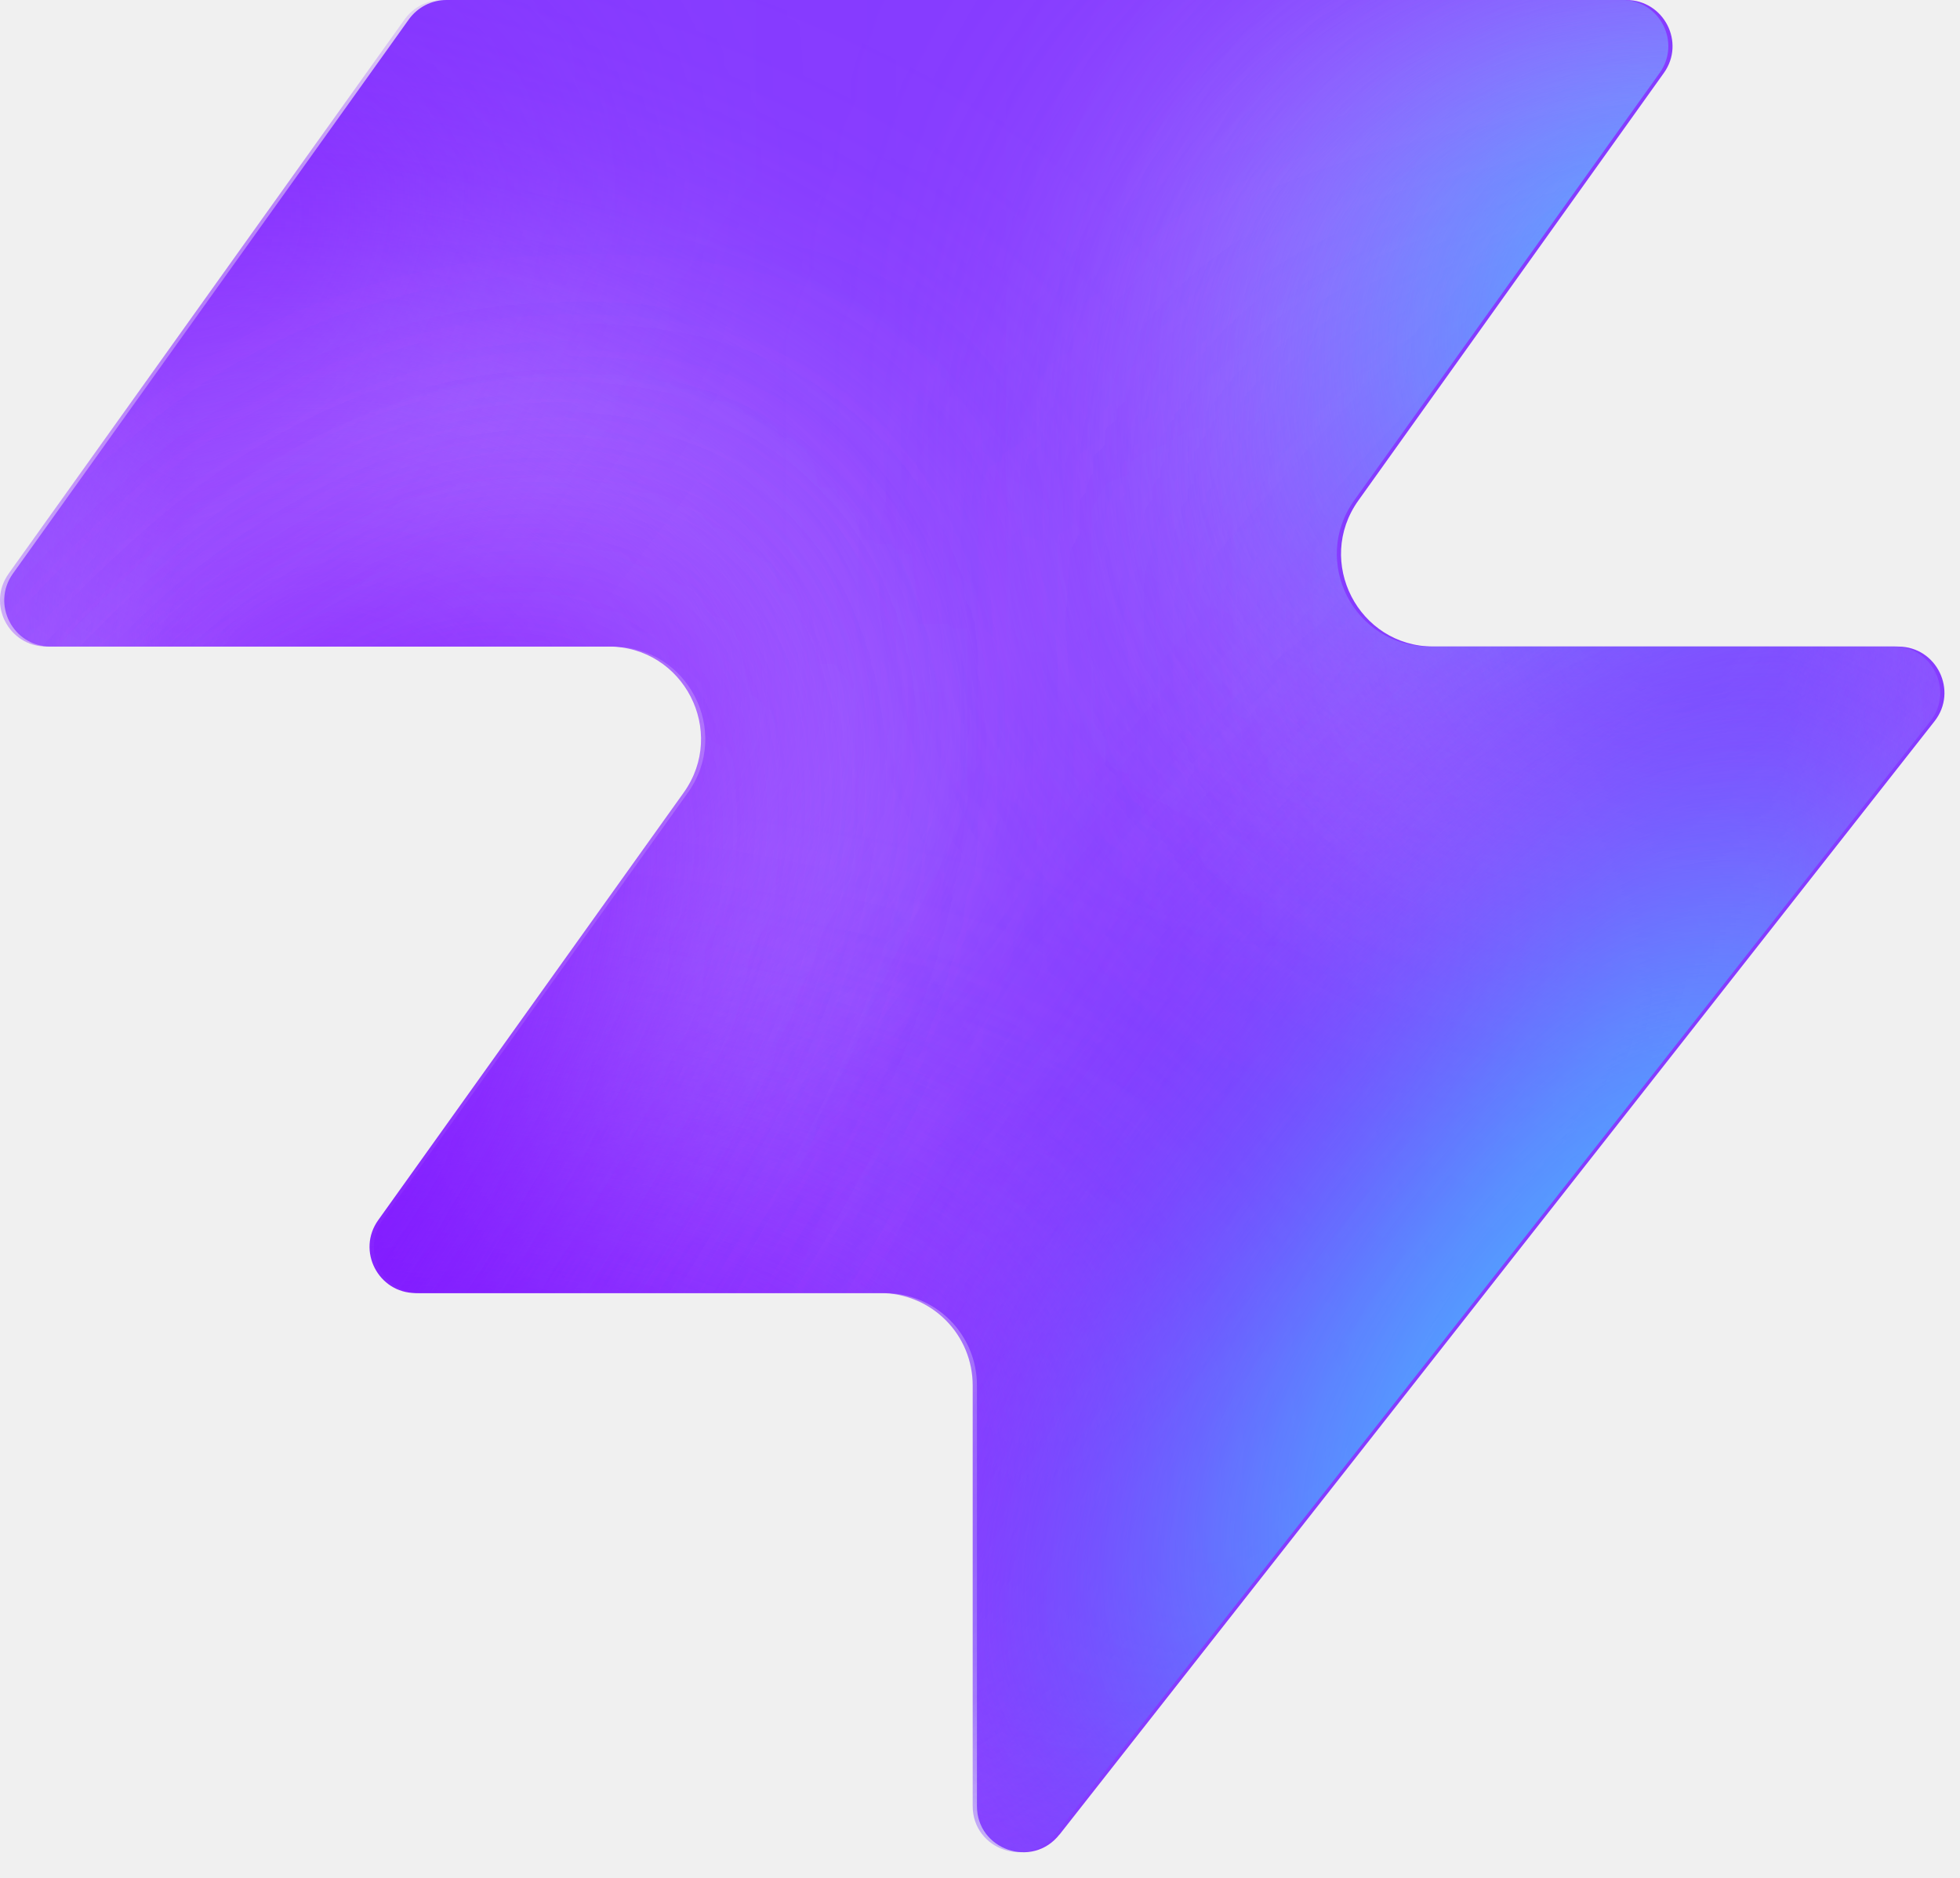
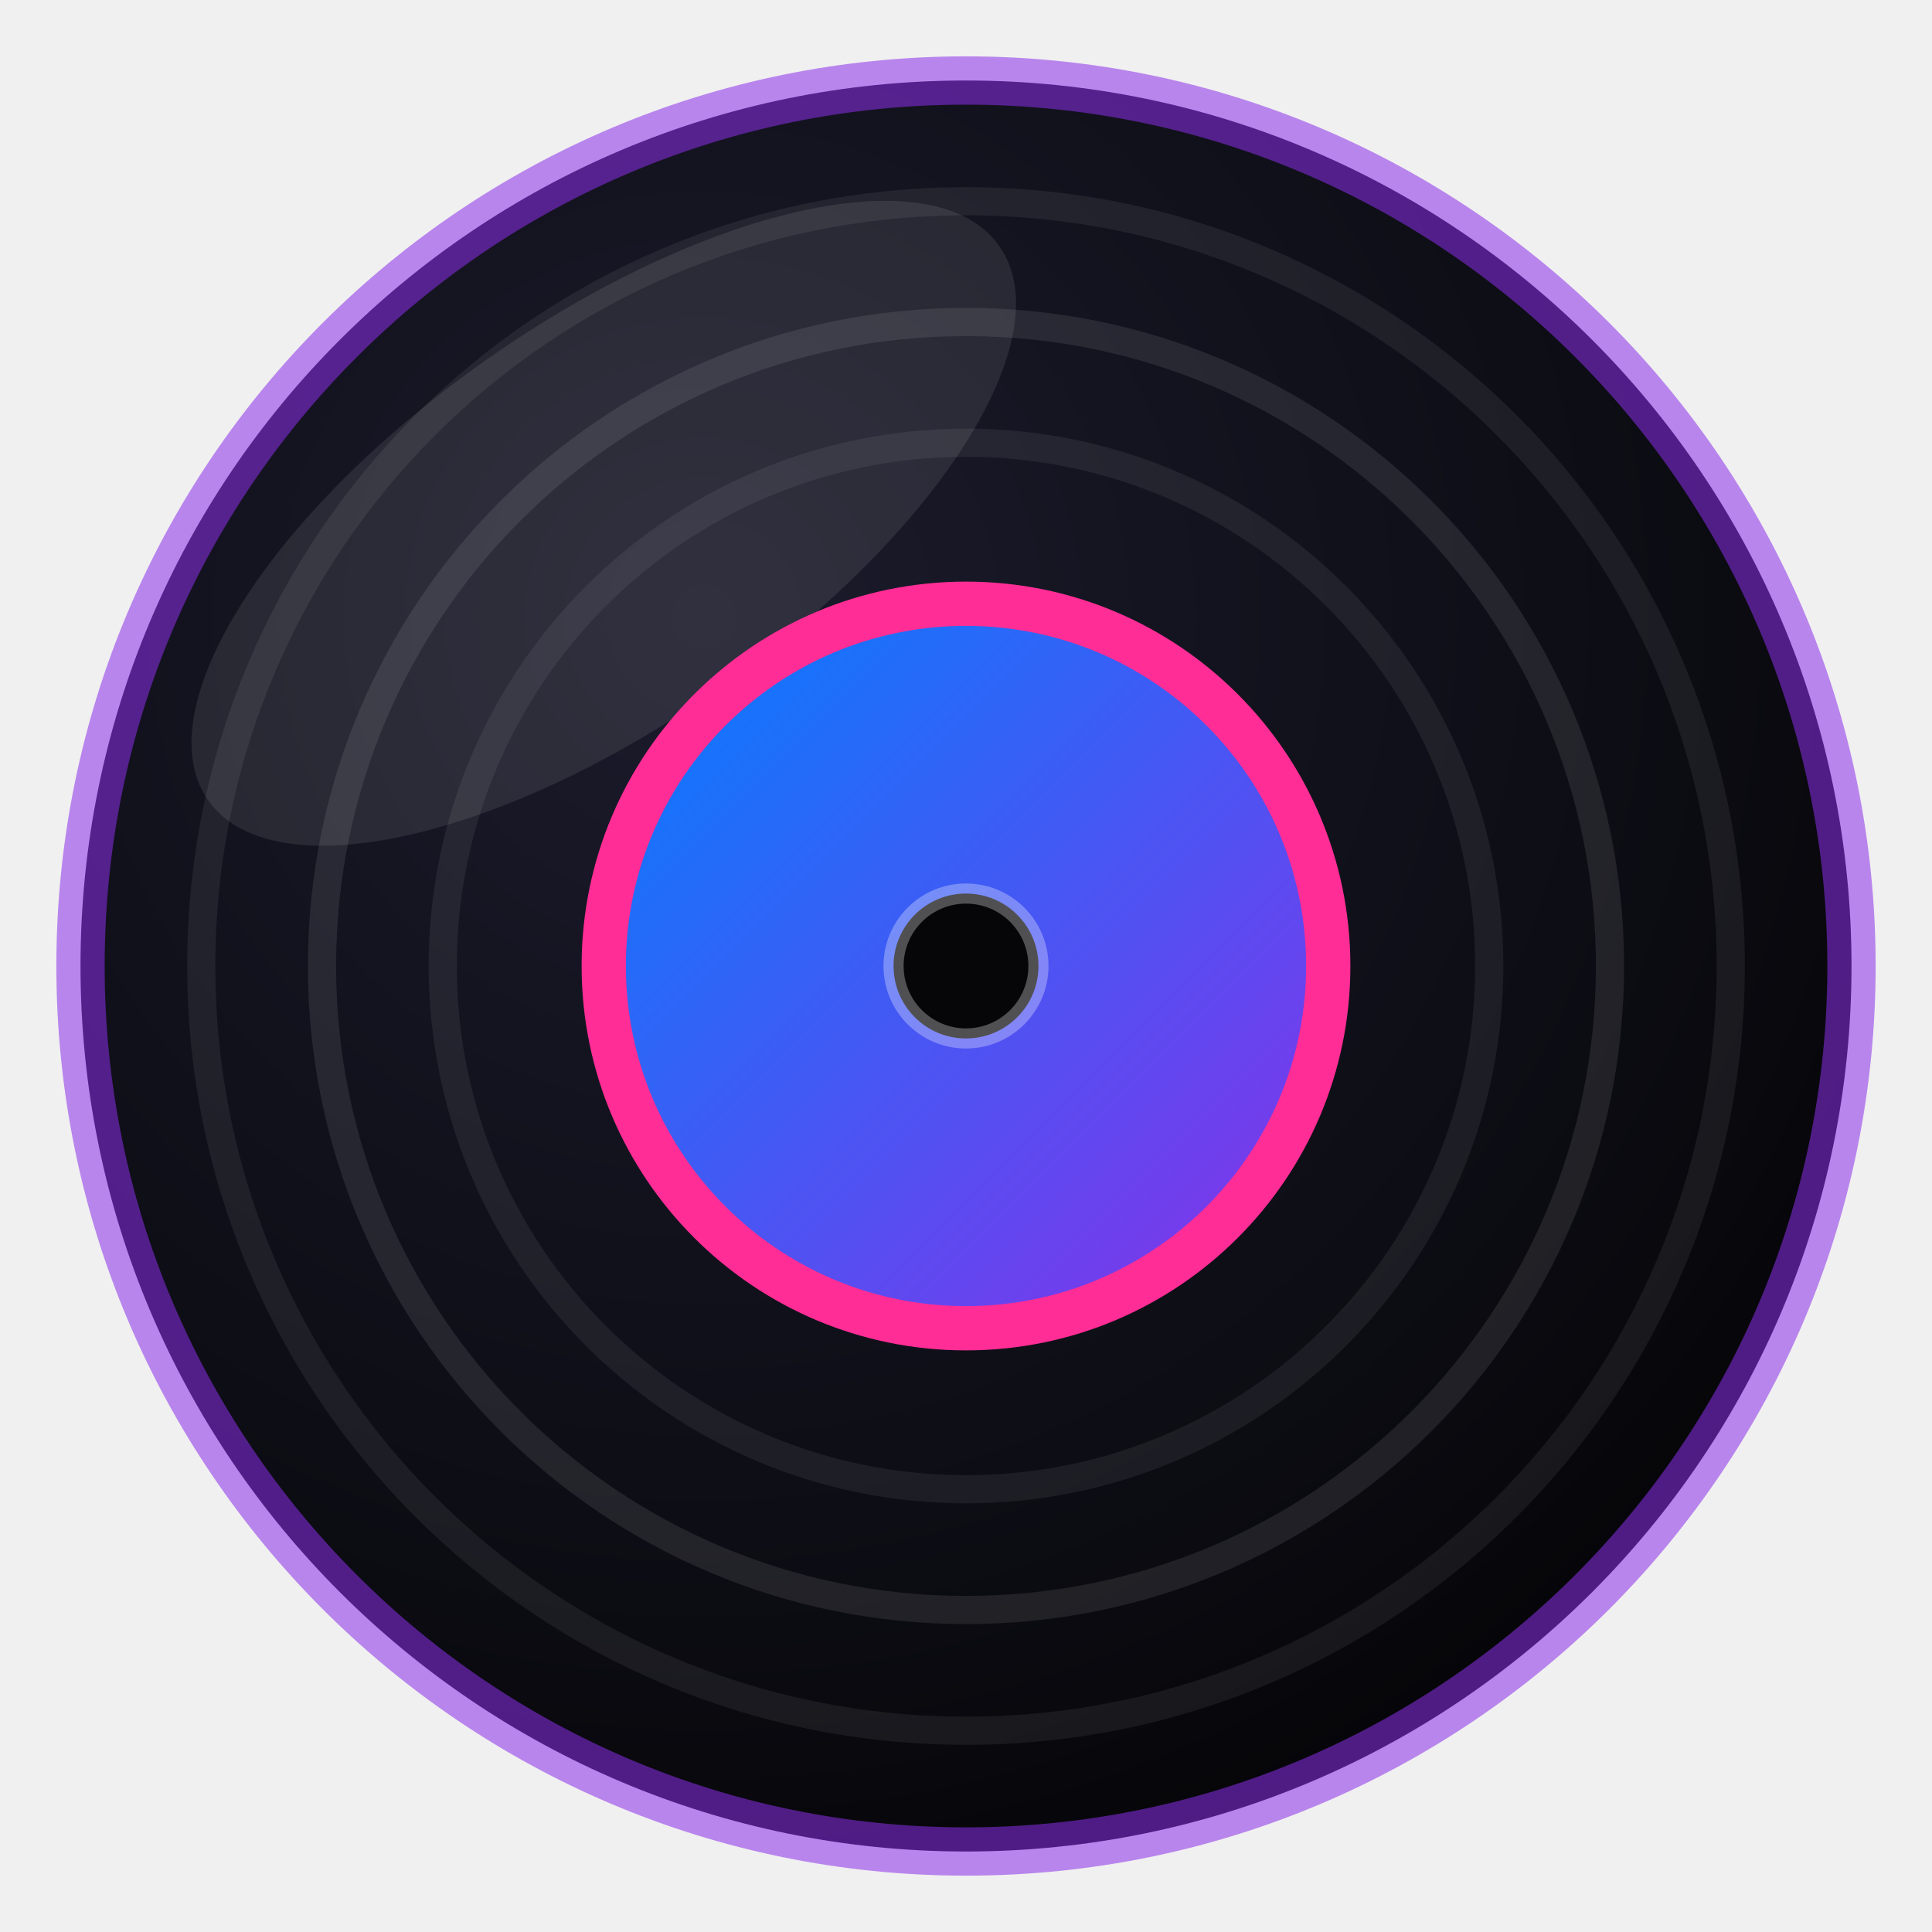
- <svg xmlns="http://www.w3.org/2000/svg" width="48" height="46" fill="none" viewBox="0 0 48 46">
-   <path fill="#863bff" d="M25.946 44.938c-.664.845-2.021.375-2.021-.698V33.937a2.26 2.26 0 0 0-2.262-2.262H10.287c-.92 0-1.456-1.04-.92-1.788l7.48-10.471c1.07-1.497 0-3.578-1.842-3.578H1.237c-.92 0-1.456-1.04-.92-1.788L10.013.474c.214-.297.556-.474.92-.474h28.894c.92 0 1.456 1.04.92 1.788l-7.48 10.471c-1.07 1.498 0 3.579 1.842 3.579h11.377c.943 0 1.473 1.088.89 1.83L25.947 44.94z" style="fill:#863bff;fill:color(display-p3 .525 .23 1);fill-opacity:1" />
-   <mask id="a" width="48" height="46" x="0" y="0" maskUnits="userSpaceOnUse" style="mask-type:alpha">
-     <path fill="#000" d="M25.842 44.938c-.664.844-2.021.375-2.021-.698V33.937a2.26 2.26 0 0 0-2.262-2.262H10.183c-.92 0-1.456-1.04-.92-1.788l7.48-10.471c1.07-1.498 0-3.579-1.842-3.579H1.133c-.92 0-1.456-1.04-.92-1.787L9.91.473c.214-.297.556-.474.92-.474h28.894c.92 0 1.456 1.04.92 1.788l-7.48 10.471c-1.07 1.498 0 3.578 1.842 3.578h11.377c.943 0 1.473 1.088.89 1.832L25.843 44.94z" style="fill:#000;fill-opacity:1" />
-   </mask>
-   <g mask="url(#a)">
-     <g filter="url(#b)">
-       <ellipse cx="5.508" cy="14.704" fill="#ede6ff" rx="5.508" ry="14.704" style="fill:#ede6ff;fill:color(display-p3 .927 .903 1);fill-opacity:1" transform="matrix(.00324 1 1 -.00324 -4.47 31.516)" />
-     </g>
-     <g filter="url(#c)">
-       <ellipse cx="10.399" cy="29.851" fill="#ede6ff" rx="10.399" ry="29.851" style="fill:#ede6ff;fill:color(display-p3 .927 .903 1);fill-opacity:1" transform="matrix(.00324 1 1 -.00324 -39.328 7.883)" />
-     </g>
-     <g filter="url(#d)">
-       <ellipse cx="5.508" cy="30.487" fill="#7e14ff" rx="5.508" ry="30.487" style="fill:#7e14ff;fill:color(display-p3 .492 .077 1);fill-opacity:1" transform="rotate(89.814 -25.913 -14.639)scale(1 -1)" />
-     </g>
-     <g filter="url(#e)">
-       <ellipse cx="5.508" cy="30.599" fill="#7e14ff" rx="5.508" ry="30.599" style="fill:#7e14ff;fill:color(display-p3 .492 .077 1);fill-opacity:1" transform="rotate(89.814 -32.644 -3.334)scale(1 -1)" />
-     </g>
-     <g filter="url(#f)">
-       <ellipse cx="5.508" cy="30.599" fill="#7e14ff" rx="5.508" ry="30.599" style="fill:#7e14ff;fill:color(display-p3 .492 .077 1);fill-opacity:1" transform="matrix(.00324 1 1 -.00324 -34.34 30.47)" />
-     </g>
-     <g filter="url(#g)">
-       <ellipse cx="14.072" cy="22.078" fill="#ede6ff" rx="14.072" ry="22.078" style="fill:#ede6ff;fill:color(display-p3 .927 .903 1);fill-opacity:1" transform="rotate(93.35 24.506 48.493)scale(-1 1)" />
-     </g>
-     <g filter="url(#h)">
-       <ellipse cx="3.47" cy="21.501" fill="#7e14ff" rx="3.47" ry="21.501" style="fill:#7e14ff;fill:color(display-p3 .492 .077 1);fill-opacity:1" transform="rotate(89.009 28.708 47.59)scale(-1 1)" />
-     </g>
-     <g filter="url(#i)">
-       <ellipse cx="3.47" cy="21.501" fill="#7e14ff" rx="3.47" ry="21.501" style="fill:#7e14ff;fill:color(display-p3 .492 .077 1);fill-opacity:1" transform="rotate(89.009 28.708 47.59)scale(-1 1)" />
-     </g>
-     <g filter="url(#j)">
-       <ellipse cx=".387" cy="8.972" fill="#7e14ff" rx="4.407" ry="29.108" style="fill:#7e14ff;fill:color(display-p3 .492 .077 1);fill-opacity:1" transform="rotate(39.51 .387 8.972)" />
-     </g>
-     <g filter="url(#k)">
-       <ellipse cx="47.523" cy="-6.092" fill="#7e14ff" rx="4.407" ry="29.108" style="fill:#7e14ff;fill:color(display-p3 .492 .077 1);fill-opacity:1" transform="rotate(37.892 47.523 -6.092)" />
-     </g>
-     <g filter="url(#l)">
-       <ellipse cx="41.412" cy="6.333" fill="#47bfff" rx="5.971" ry="9.665" style="fill:#47bfff;fill:color(display-p3 .28 .748 1);fill-opacity:1" transform="rotate(37.892 41.412 6.333)" />
-     </g>
-     <g filter="url(#m)">
-       <ellipse cx="-1.879" cy="38.332" fill="#7e14ff" rx="4.407" ry="29.108" style="fill:#7e14ff;fill:color(display-p3 .492 .077 1);fill-opacity:1" transform="rotate(37.892 -1.88 38.332)" />
-     </g>
-     <g filter="url(#n)">
-       <ellipse cx="-1.879" cy="38.332" fill="#7e14ff" rx="4.407" ry="29.108" style="fill:#7e14ff;fill:color(display-p3 .492 .077 1);fill-opacity:1" transform="rotate(37.892 -1.88 38.332)" />
-     </g>
-     <g filter="url(#o)">
-       <ellipse cx="35.651" cy="29.907" fill="#7e14ff" rx="4.407" ry="29.108" style="fill:#7e14ff;fill:color(display-p3 .492 .077 1);fill-opacity:1" transform="rotate(37.892 35.651 29.907)" />
-     </g>
-     <g filter="url(#p)">
-       <ellipse cx="38.418" cy="32.4" fill="#47bfff" rx="5.971" ry="15.297" style="fill:#47bfff;fill:color(display-p3 .28 .748 1);fill-opacity:1" transform="rotate(37.892 38.418 32.4)" />
-     </g>
+ <svg xmlns="http://www.w3.org/2000/svg" viewBox="0 0 48 48">
+   <defs>
+     <radialGradient id="logo-disc" cx="35%" cy="30%" r="75%">
+       <stop offset="0%" stop-color="#1b1b2c" />
+       <stop offset="70%" stop-color="#0d0d15" />
+       <stop offset="100%" stop-color="#060609" />
+     </radialGradient>
+     <linearGradient id="logo-label" x1="0%" y1="0%" x2="100%" y2="100%">
+       <stop offset="0%" stop-color="#0080ff" />
+       <stop offset="100%" stop-color="#8b2fe8" />
+     </linearGradient>
+     <clipPath id="logo-clip">
+       <circle cx="24" cy="24" r="22" />
+     </clipPath>
+   </defs>
+   <circle cx="24" cy="24" r="22" fill="url(#logo-disc)" stroke="#8b2fe8" stroke-opacity="0.55" stroke-width="1.2" />
+   <g clip-path="url(#logo-clip)">
+     <circle cx="24" cy="24" r="19" fill="none" stroke="#fff" stroke-opacity="0.07" stroke-width="0.7" />
+     <circle cx="24" cy="24" r="16" fill="none" stroke="#fff" stroke-opacity="0.09" stroke-width="0.7" />
+     <circle cx="24" cy="24" r="13" fill="none" stroke="#fff" stroke-opacity="0.07" stroke-width="0.7" />
+     <ellipse cx="15" cy="13" rx="12" ry="5" fill="#fff" fill-opacity="0.09" transform="rotate(-35 15 13)" />
  </g>
-   <defs>
-     <filter id="b" width="60.045" height="41.654" x="-19.77" y="16.149" color-interpolation-filters="sRGB" filterUnits="userSpaceOnUse">
-       <feFlood flood-opacity="0" result="BackgroundImageFix" />
-       <feBlend in="SourceGraphic" in2="BackgroundImageFix" result="shape" />
-       <feGaussianBlur result="effect1_foregroundBlur_2002_17158" stdDeviation="7.659" />
-     </filter>
-     <filter id="c" width="90.34" height="51.437" x="-54.613" y="-7.533" color-interpolation-filters="sRGB" filterUnits="userSpaceOnUse">
-       <feFlood flood-opacity="0" result="BackgroundImageFix" />
-       <feBlend in="SourceGraphic" in2="BackgroundImageFix" result="shape" />
-       <feGaussianBlur result="effect1_foregroundBlur_2002_17158" stdDeviation="7.659" />
-     </filter>
-     <filter id="d" width="79.355" height="29.4" x="-49.64" y="2.03" color-interpolation-filters="sRGB" filterUnits="userSpaceOnUse">
-       <feFlood flood-opacity="0" result="BackgroundImageFix" />
-       <feBlend in="SourceGraphic" in2="BackgroundImageFix" result="shape" />
-       <feGaussianBlur result="effect1_foregroundBlur_2002_17158" stdDeviation="4.596" />
-     </filter>
-     <filter id="e" width="79.579" height="29.4" x="-45.045" y="20.029" color-interpolation-filters="sRGB" filterUnits="userSpaceOnUse">
-       <feFlood flood-opacity="0" result="BackgroundImageFix" />
-       <feBlend in="SourceGraphic" in2="BackgroundImageFix" result="shape" />
-       <feGaussianBlur result="effect1_foregroundBlur_2002_17158" stdDeviation="4.596" />
-     </filter>
-     <filter id="f" width="79.579" height="29.4" x="-43.513" y="21.178" color-interpolation-filters="sRGB" filterUnits="userSpaceOnUse">
-       <feFlood flood-opacity="0" result="BackgroundImageFix" />
-       <feBlend in="SourceGraphic" in2="BackgroundImageFix" result="shape" />
-       <feGaussianBlur result="effect1_foregroundBlur_2002_17158" stdDeviation="4.596" />
-     </filter>
-     <filter id="g" width="74.749" height="58.852" x="15.756" y="-17.901" color-interpolation-filters="sRGB" filterUnits="userSpaceOnUse">
-       <feFlood flood-opacity="0" result="BackgroundImageFix" />
-       <feBlend in="SourceGraphic" in2="BackgroundImageFix" result="shape" />
-       <feGaussianBlur result="effect1_foregroundBlur_2002_17158" stdDeviation="7.659" />
-     </filter>
-     <filter id="h" width="61.377" height="25.362" x="23.548" y="2.284" color-interpolation-filters="sRGB" filterUnits="userSpaceOnUse">
-       <feFlood flood-opacity="0" result="BackgroundImageFix" />
-       <feBlend in="SourceGraphic" in2="BackgroundImageFix" result="shape" />
-       <feGaussianBlur result="effect1_foregroundBlur_2002_17158" stdDeviation="4.596" />
-     </filter>
-     <filter id="i" width="61.377" height="25.362" x="23.548" y="2.284" color-interpolation-filters="sRGB" filterUnits="userSpaceOnUse">
-       <feFlood flood-opacity="0" result="BackgroundImageFix" />
-       <feBlend in="SourceGraphic" in2="BackgroundImageFix" result="shape" />
-       <feGaussianBlur result="effect1_foregroundBlur_2002_17158" stdDeviation="4.596" />
-     </filter>
-     <filter id="j" width="56.045" height="63.649" x="-27.636" y="-22.853" color-interpolation-filters="sRGB" filterUnits="userSpaceOnUse">
-       <feFlood flood-opacity="0" result="BackgroundImageFix" />
-       <feBlend in="SourceGraphic" in2="BackgroundImageFix" result="shape" />
-       <feGaussianBlur result="effect1_foregroundBlur_2002_17158" stdDeviation="4.596" />
-     </filter>
-     <filter id="k" width="54.814" height="64.646" x="20.116" y="-38.415" color-interpolation-filters="sRGB" filterUnits="userSpaceOnUse">
-       <feFlood flood-opacity="0" result="BackgroundImageFix" />
-       <feBlend in="SourceGraphic" in2="BackgroundImageFix" result="shape" />
-       <feGaussianBlur result="effect1_foregroundBlur_2002_17158" stdDeviation="4.596" />
-     </filter>
-     <filter id="l" width="33.541" height="35.313" x="24.641" y="-11.323" color-interpolation-filters="sRGB" filterUnits="userSpaceOnUse">
-       <feFlood flood-opacity="0" result="BackgroundImageFix" />
-       <feBlend in="SourceGraphic" in2="BackgroundImageFix" result="shape" />
-       <feGaussianBlur result="effect1_foregroundBlur_2002_17158" stdDeviation="4.596" />
-     </filter>
-     <filter id="m" width="54.814" height="64.646" x="-29.286" y="6.009" color-interpolation-filters="sRGB" filterUnits="userSpaceOnUse">
-       <feFlood flood-opacity="0" result="BackgroundImageFix" />
-       <feBlend in="SourceGraphic" in2="BackgroundImageFix" result="shape" />
-       <feGaussianBlur result="effect1_foregroundBlur_2002_17158" stdDeviation="4.596" />
-     </filter>
-     <filter id="n" width="54.814" height="64.646" x="-29.286" y="6.009" color-interpolation-filters="sRGB" filterUnits="userSpaceOnUse">
-       <feFlood flood-opacity="0" result="BackgroundImageFix" />
-       <feBlend in="SourceGraphic" in2="BackgroundImageFix" result="shape" />
-       <feGaussianBlur result="effect1_foregroundBlur_2002_17158" stdDeviation="4.596" />
-     </filter>
-     <filter id="o" width="54.814" height="64.646" x="8.244" y="-2.416" color-interpolation-filters="sRGB" filterUnits="userSpaceOnUse">
-       <feFlood flood-opacity="0" result="BackgroundImageFix" />
-       <feBlend in="SourceGraphic" in2="BackgroundImageFix" result="shape" />
-       <feGaussianBlur result="effect1_foregroundBlur_2002_17158" stdDeviation="4.596" />
-     </filter>
-     <filter id="p" width="39.409" height="43.623" x="18.713" y="10.588" color-interpolation-filters="sRGB" filterUnits="userSpaceOnUse">
-       <feFlood flood-opacity="0" result="BackgroundImageFix" />
-       <feBlend in="SourceGraphic" in2="BackgroundImageFix" result="shape" />
-       <feGaussianBlur result="effect1_foregroundBlur_2002_17158" stdDeviation="4.596" />
-     </filter>
-   </defs>
+   <circle cx="24" cy="24" r="9" fill="url(#logo-label)" />
+   <circle cx="24" cy="24" r="9" fill="none" stroke="#ff2d95" stroke-width="1.1" />
+   <circle cx="24" cy="24" r="1.8" fill="#060609" />
+   <circle cx="24" cy="24" r="1.8" fill="none" stroke="#fff" stroke-opacity="0.3" stroke-width="0.5" />
</svg>
